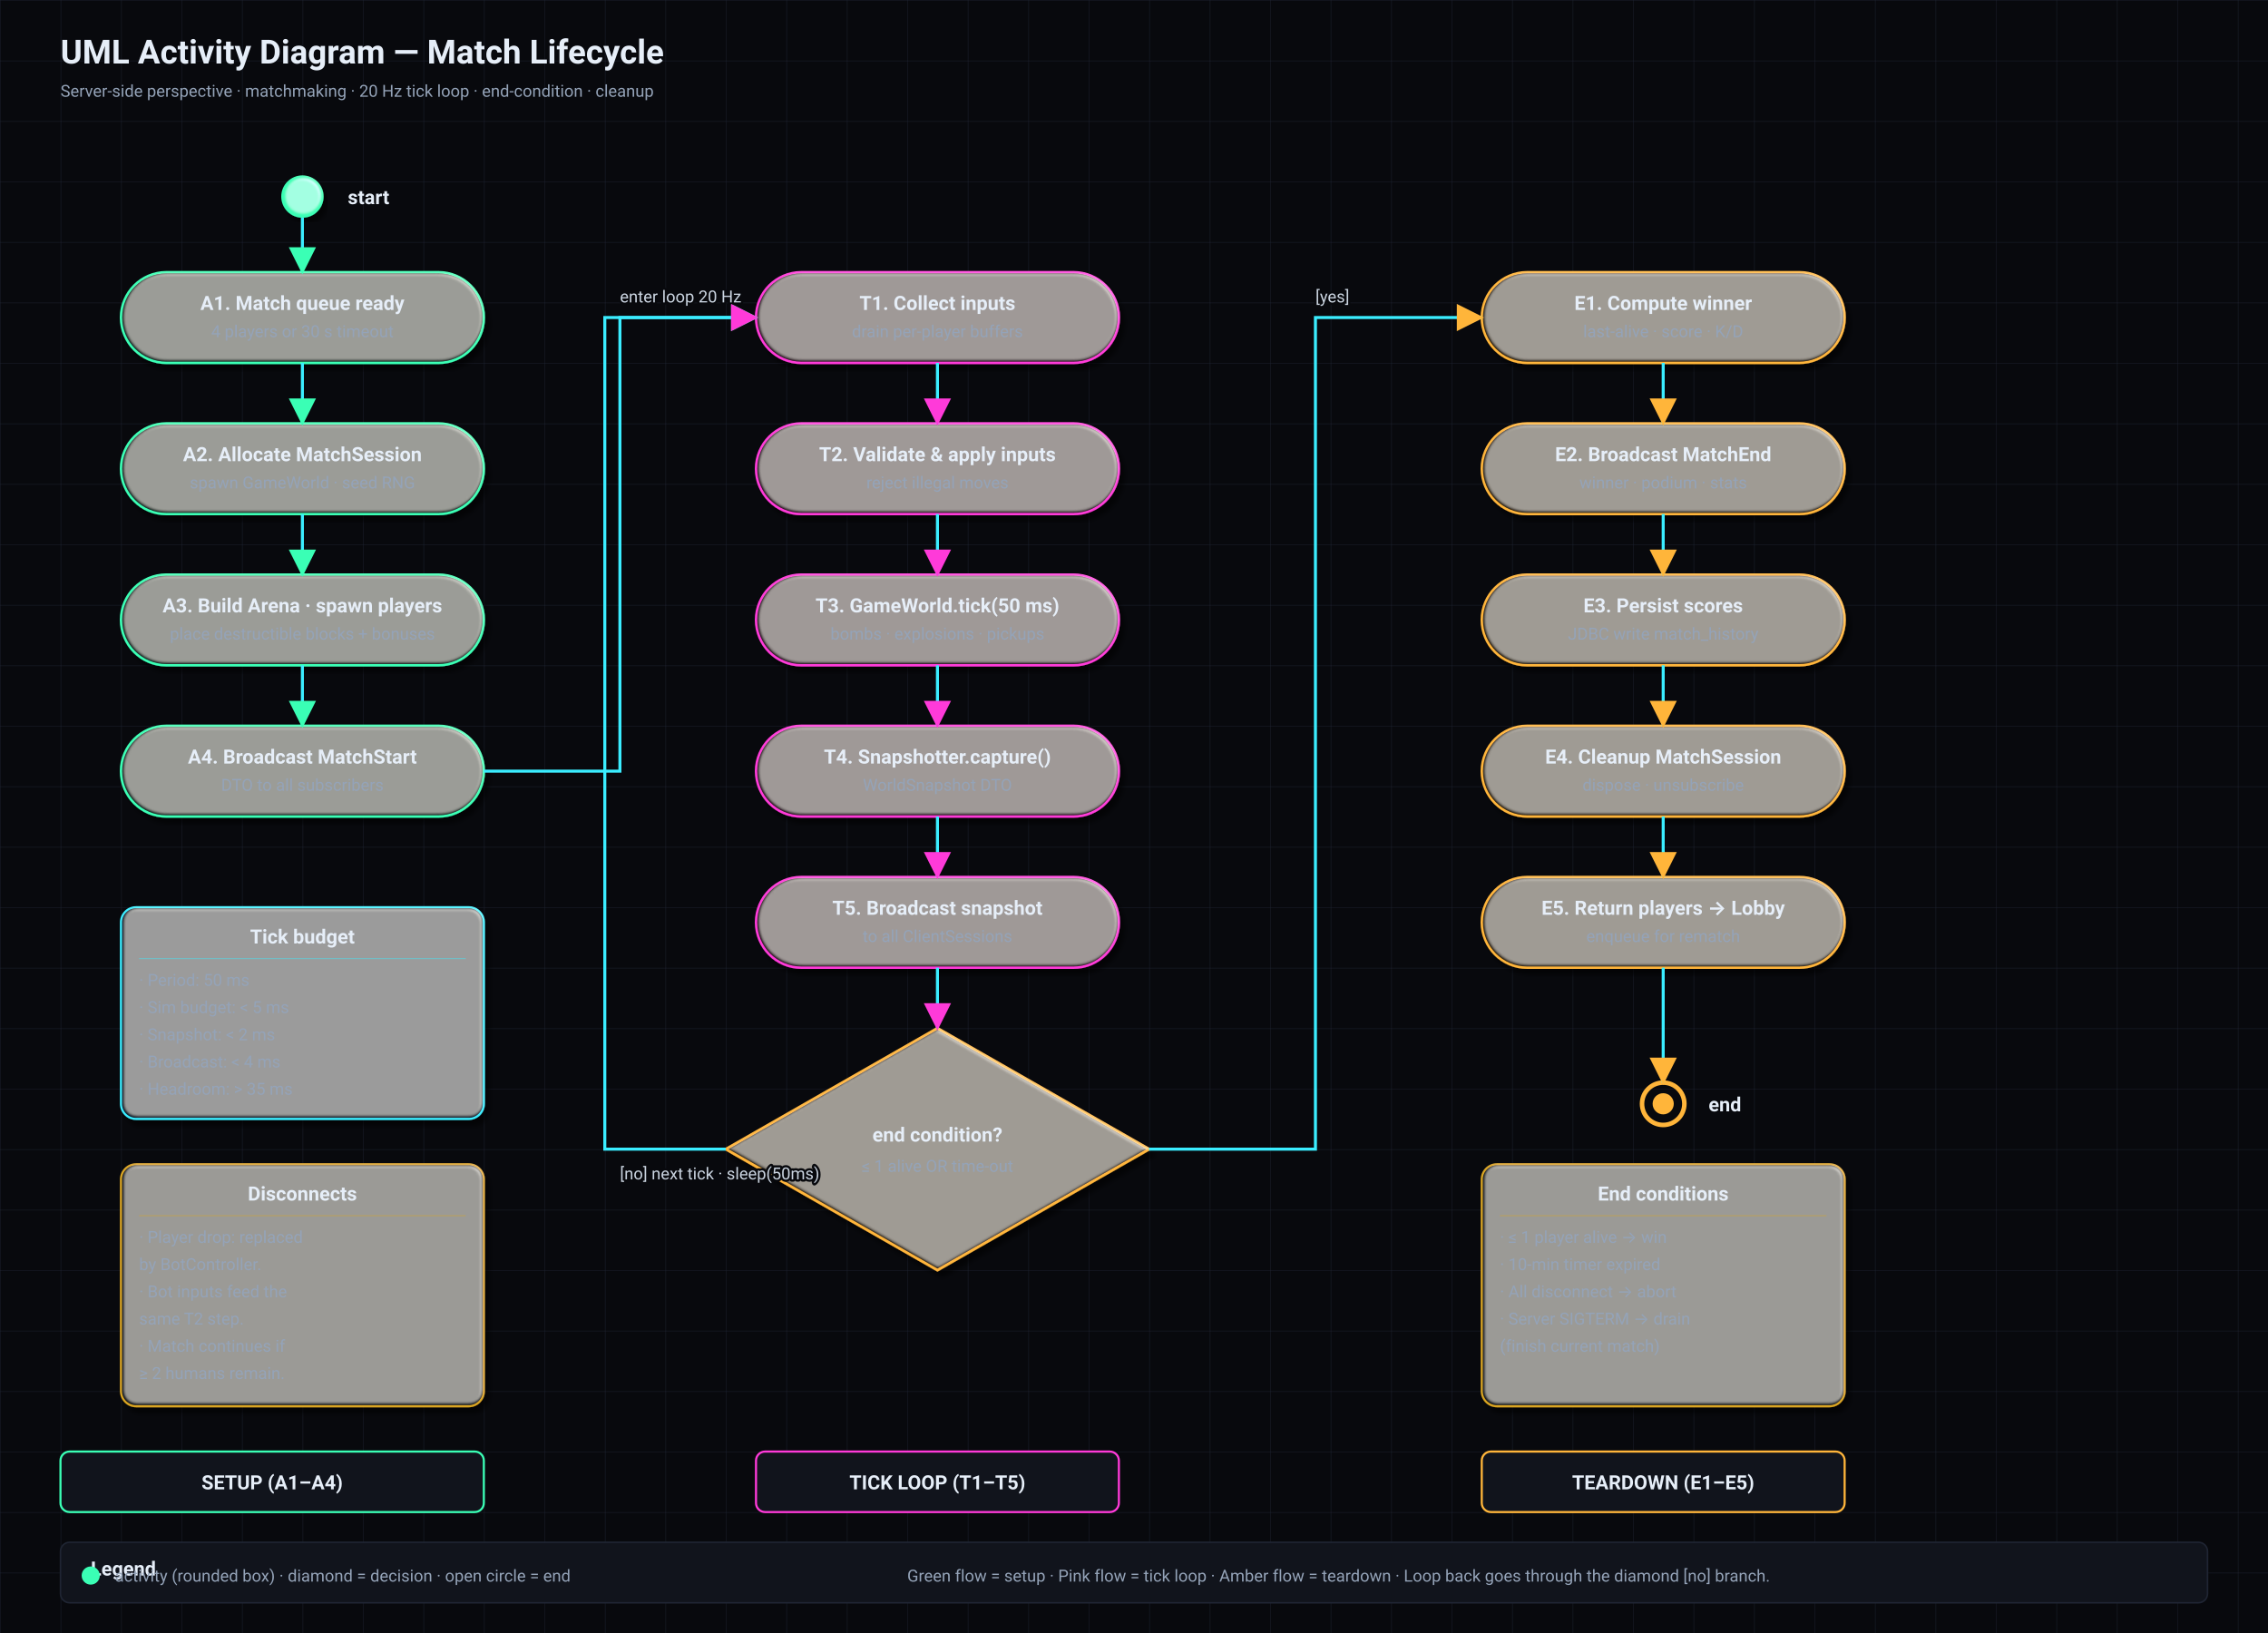
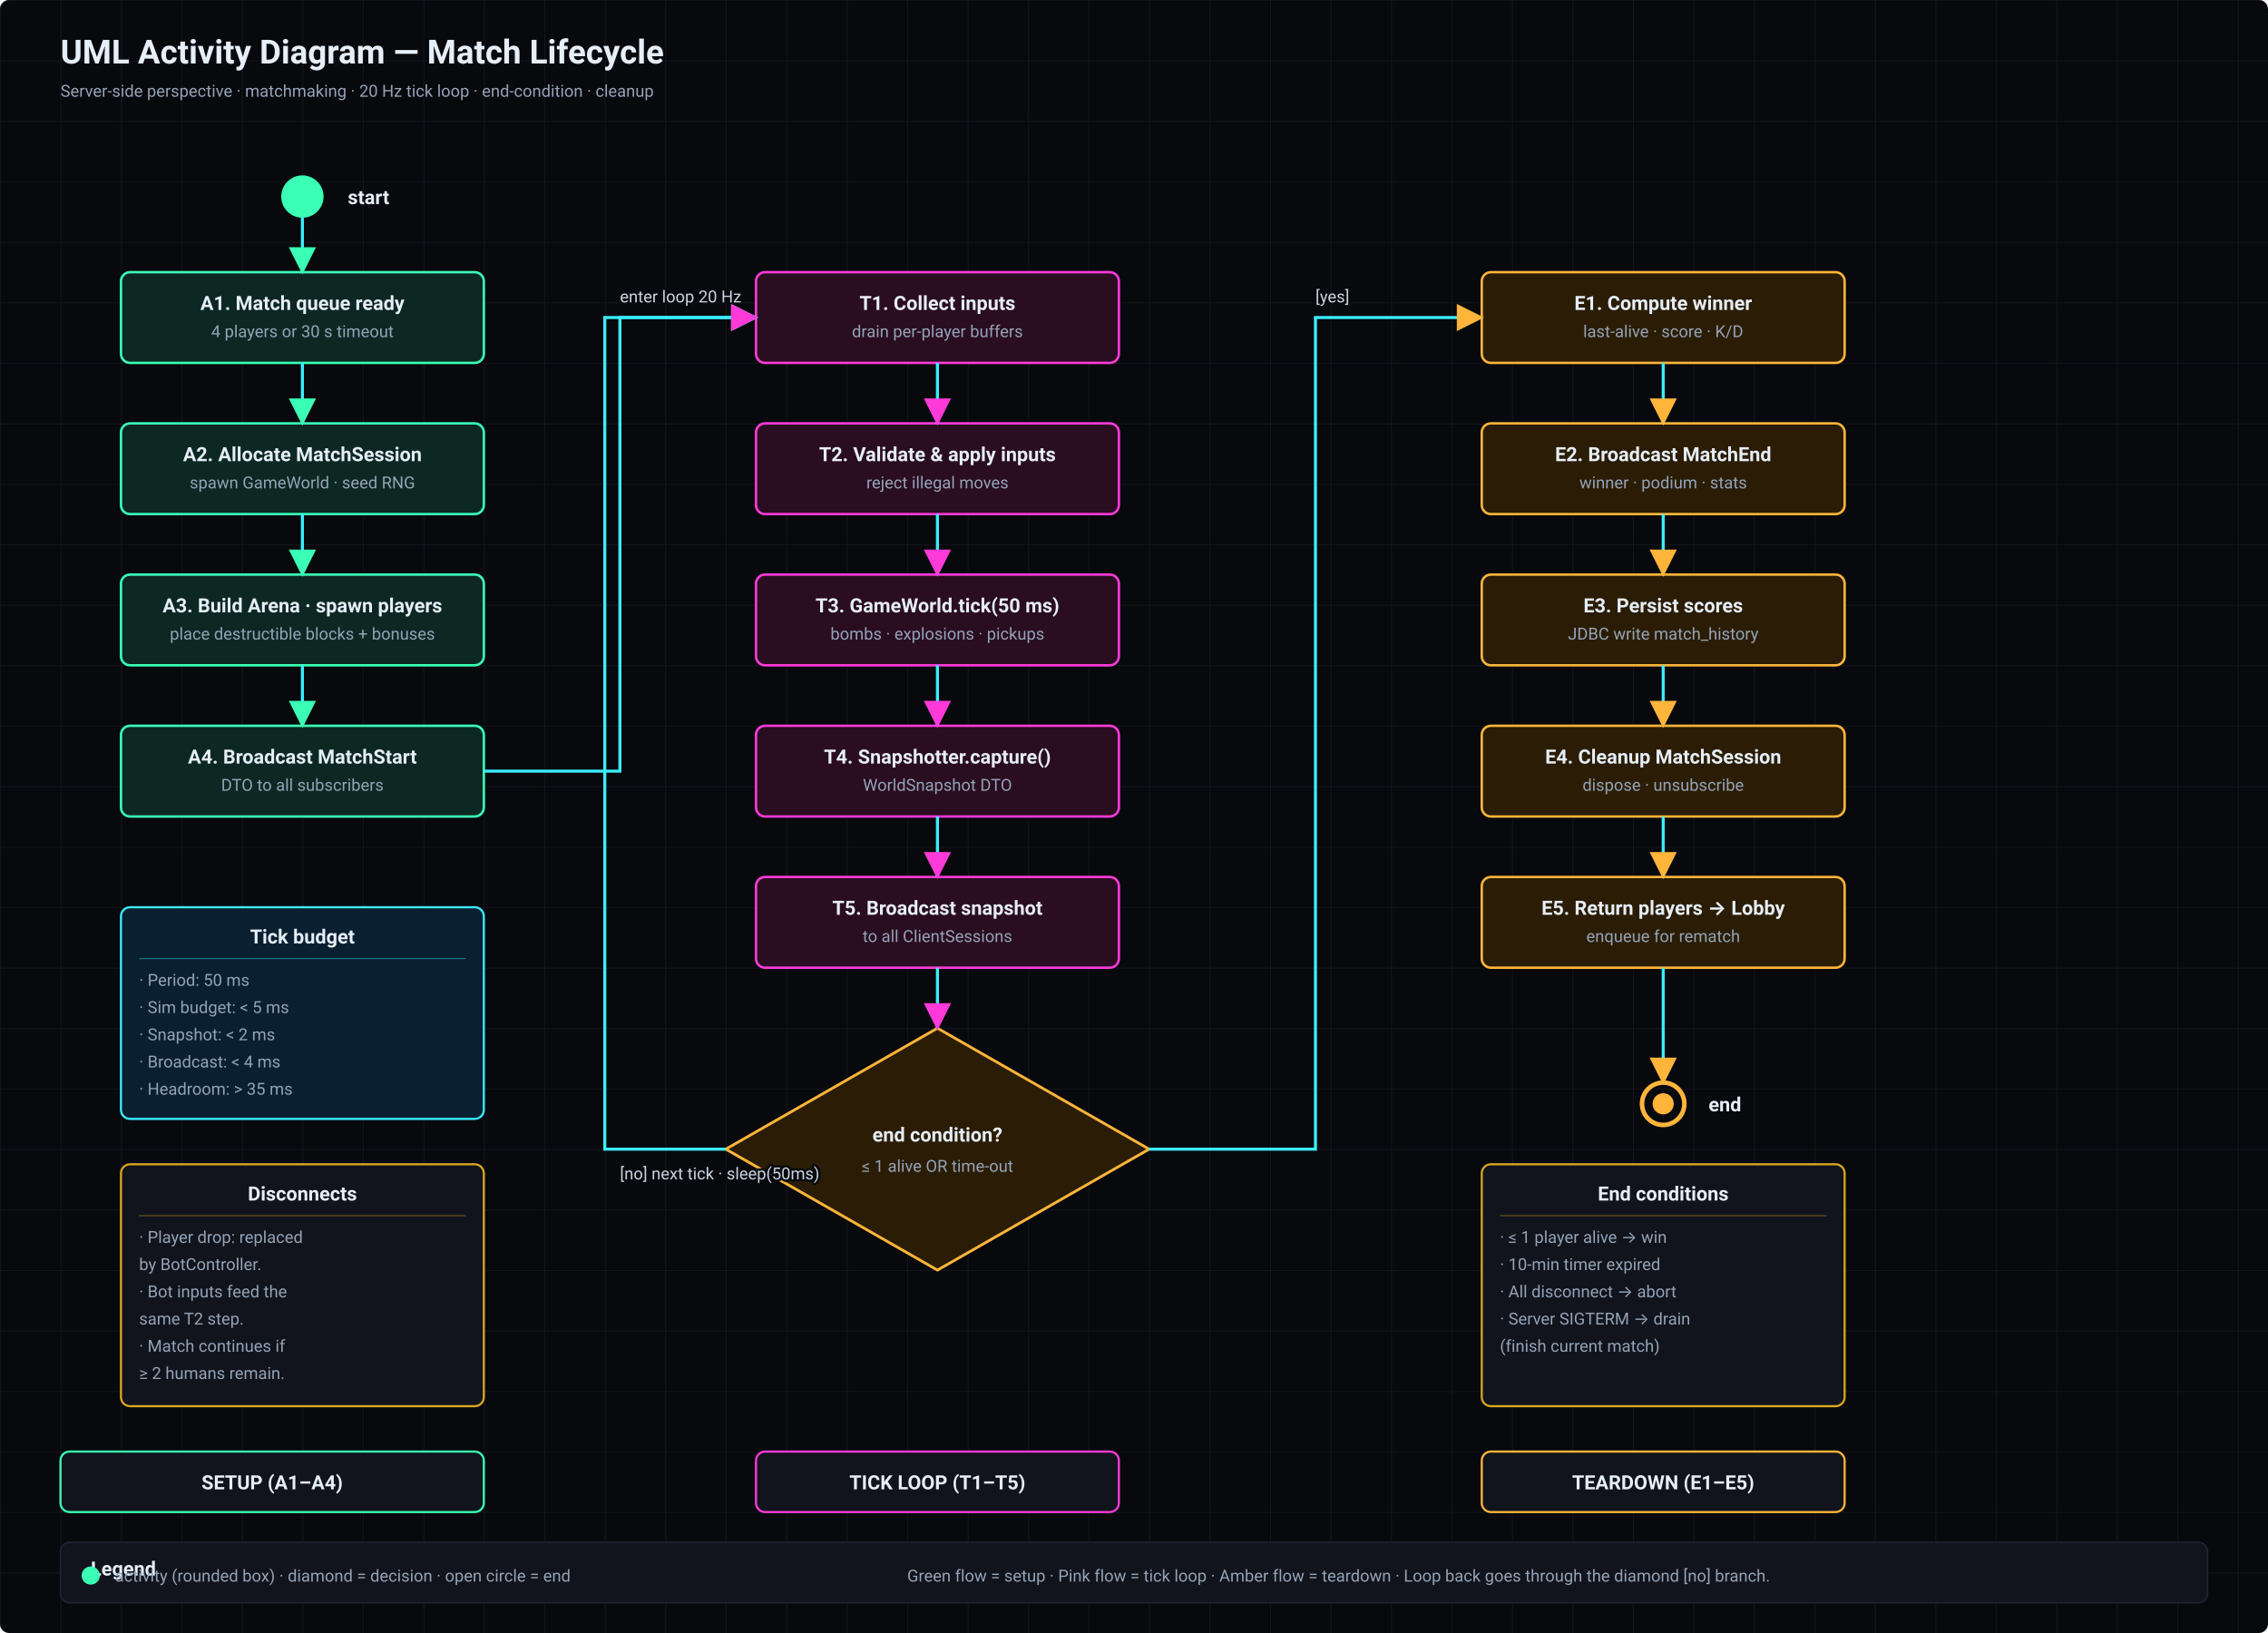
<svg xmlns="http://www.w3.org/2000/svg" viewBox="0 0 1500 1080" preserveAspectRatio="xMidYMid meet" role="img" aria-labelledby="title desc">
+   <style>
+     rect { rx: 6; ry: 6; }
+     text { font-family: -apple-system, "Segoe UI", Roboto, sans-serif; fill: #e8eef8; }
+     .ttl { font-weight: 700; font-size: 14px; }
+     .sub { font-size: 12px; fill: #9aa6b8; }
+     .edge { font-size: 11px; fill: #c5cbd6; }
+   </style>
  <defs>
-     <filter id="bx-3d-bevel" x="-10%" y="-10%" width="120%" height="120%">
-       <feGaussianBlur in="SourceAlpha" stdDeviation="1.5" result="blur" />
-       <feOffset in="blur" dx="3" dy="4" result="dropshadowAlpha" />
-       <feFlood flood-color="#000" flood-opacity="0.55" />
-       <feComposite in2="dropshadowAlpha" operator="in" result="dropshadow" />
-       <feSpecularLighting in="blur" surfaceScale="2.4" specularConstant="0.55" specularExponent="22" lighting-color="#fff8e7" result="specOut">
-         <feDistantLight azimuth="-45" elevation="65" />
-       </feSpecularLighting>
-       <feComposite in="specOut" in2="SourceAlpha" operator="in" result="specOut2" />
-       <feComposite in="SourceGraphic" in2="specOut2" operator="arithmetic" k1="0" k2="1" k3="1" k4="0" result="litPaint" />
-       <feMerge>
-         <feMergeNode in="dropshadow" />
-         <feMergeNode in="litPaint" />
-       </feMerge>
-     </filter>
    <pattern id="grid" width="40" height="40" patternUnits="userSpaceOnUse">
      <path d="M 40 0 L 0 0 0 40" fill="none" stroke="#1f2533" stroke-width="0.5" />
    </pattern>
    <marker id="arrCyan" viewBox="0 0 12 12" refX="11" refY="6" markerWidth="9" markerHeight="9" orient="auto-start-reverse">
      <path d="M0,0 L12,6 L0,12 z" fill="#3aedff" />
    </marker>
    <marker id="arrPink" viewBox="0 0 12 12" refX="11" refY="6" markerWidth="9" markerHeight="9" orient="auto-start-reverse">
      <path d="M0,0 L12,6 L0,12 z" fill="#ff3ad9" />
    </marker>
    <marker id="arrAmber" viewBox="0 0 12 12" refX="11" refY="6" markerWidth="9" markerHeight="9" orient="auto-start-reverse">
      <path d="M0,0 L12,6 L0,12 z" fill="#ffb53a" />
    </marker>
    <marker id="arrGreen" viewBox="0 0 12 12" refX="11" refY="6" markerWidth="9" markerHeight="9" orient="auto-start-reverse">
      <path d="M0,0 L12,6 L0,12 z" fill="#3affb5" />
    </marker>
  </defs>
  <style>
    text { fill: #e6eef8; font-family: -apple-system, "Segoe UI", Roboto, sans-serif; }
    .title { font-weight: 700; font-size: 22px; }
    .ttl { font-weight: 700; font-size: 13px; }
    .sub { font-size: 11px; fill: #94a3b8; }
    .edge { font-size: 11px; fill: #cbd5e1; paint-order: stroke; stroke: #08090d; stroke-width: 3px; stroke-linejoin: round; }
    .conn { fill: none; stroke-width: 2; stroke: #3aedff; }
  </style>
  <rect x="0" y="0" width="1500" height="1080" fill="#08090d" />
  <rect x="0" y="0" width="1500" height="1080" fill="url(#grid)" />
  <text x="40" y="42" class="title" fill="#daa520">UML Activity Diagram — Match Lifecycle</text>
  <text x="40" y="64" class="sub">Server-side perspective · matchmaking · 20 Hz tick loop · end-condition · cleanup</text>
-   <circle cx="200" cy="130" r="14" fill="#3affb5" filter="url(#bx-3d-bevel)" />
+   <circle cx="200" cy="130" r="14" fill="#3affb5" />
  <text x="230" y="135" class="ttl" fill="#3affb5">start</text>
-   <rect x="80" y="180" width="240" height="60" rx="30" fill="#0d2823" stroke="#3affb5" stroke-width="1.6" filter="url(#bx-3d-bevel)" />
+   <rect x="80" y="180" width="240" height="60" rx="30" fill="#0d2823" stroke="#3affb5" stroke-width="1.6" />
  <text x="200" y="205" text-anchor="middle" class="ttl" fill="#3affb5">A1. Match queue ready</text>
  <text x="200" y="223" text-anchor="middle" class="sub">4 players or 30 s timeout</text>
-   <rect x="80" y="280" width="240" height="60" rx="30" fill="#0d2823" stroke="#3affb5" stroke-width="1.6" filter="url(#bx-3d-bevel)" />
+   <rect x="80" y="280" width="240" height="60" rx="30" fill="#0d2823" stroke="#3affb5" stroke-width="1.6" />
  <text x="200" y="305" text-anchor="middle" class="ttl" fill="#3affb5">A2. Allocate MatchSession</text>
  <text x="200" y="323" text-anchor="middle" class="sub">spawn GameWorld · seed RNG</text>
-   <rect x="80" y="380" width="240" height="60" rx="30" fill="#0d2823" stroke="#3affb5" stroke-width="1.6" filter="url(#bx-3d-bevel)" />
+   <rect x="80" y="380" width="240" height="60" rx="30" fill="#0d2823" stroke="#3affb5" stroke-width="1.6" />
  <text x="200" y="405" text-anchor="middle" class="ttl" fill="#3affb5">A3. Build Arena · spawn players</text>
  <text x="200" y="423" text-anchor="middle" class="sub">place destructible blocks + bonuses</text>
-   <rect x="80" y="480" width="240" height="60" rx="30" fill="#0d2823" stroke="#3affb5" stroke-width="1.6" filter="url(#bx-3d-bevel)" />
+   <rect x="80" y="480" width="240" height="60" rx="30" fill="#0d2823" stroke="#3affb5" stroke-width="1.6" />
  <text x="200" y="505" text-anchor="middle" class="ttl" fill="#3affb5">A4. Broadcast MatchStart</text>
  <text x="200" y="523" text-anchor="middle" class="sub">DTO to all subscribers</text>
-   <rect x="500" y="180" width="240" height="60" rx="30" fill="#2a0d20" stroke="#ff3ad9" stroke-width="1.6" filter="url(#bx-3d-bevel)" />
+   <rect x="500" y="180" width="240" height="60" rx="30" fill="#2a0d20" stroke="#ff3ad9" stroke-width="1.6" />
  <text x="620" y="205" text-anchor="middle" class="ttl" fill="#ff3ad9">T1. Collect inputs</text>
  <text x="620" y="223" text-anchor="middle" class="sub">drain per-player buffers</text>
-   <rect x="500" y="280" width="240" height="60" rx="30" fill="#2a0d20" stroke="#ff3ad9" stroke-width="1.6" filter="url(#bx-3d-bevel)" />
+   <rect x="500" y="280" width="240" height="60" rx="30" fill="#2a0d20" stroke="#ff3ad9" stroke-width="1.6" />
  <text x="620" y="305" text-anchor="middle" class="ttl" fill="#ff3ad9">T2. Validate &amp; apply inputs</text>
  <text x="620" y="323" text-anchor="middle" class="sub">reject illegal moves</text>
-   <rect x="500" y="380" width="240" height="60" rx="30" fill="#2a0d20" stroke="#ff3ad9" stroke-width="1.6" filter="url(#bx-3d-bevel)" />
+   <rect x="500" y="380" width="240" height="60" rx="30" fill="#2a0d20" stroke="#ff3ad9" stroke-width="1.6" />
  <text x="620" y="405" text-anchor="middle" class="ttl" fill="#ff3ad9">T3. GameWorld.tick(50 ms)</text>
  <text x="620" y="423" text-anchor="middle" class="sub">bombs · explosions · pickups</text>
-   <rect x="500" y="480" width="240" height="60" rx="30" fill="#2a0d20" stroke="#ff3ad9" stroke-width="1.6" filter="url(#bx-3d-bevel)" />
+   <rect x="500" y="480" width="240" height="60" rx="30" fill="#2a0d20" stroke="#ff3ad9" stroke-width="1.6" />
  <text x="620" y="505" text-anchor="middle" class="ttl" fill="#ff3ad9">T4. Snapshotter.capture()</text>
  <text x="620" y="523" text-anchor="middle" class="sub">WorldSnapshot DTO</text>
-   <rect x="500" y="580" width="240" height="60" rx="30" fill="#2a0d20" stroke="#ff3ad9" stroke-width="1.6" filter="url(#bx-3d-bevel)" />
+   <rect x="500" y="580" width="240" height="60" rx="30" fill="#2a0d20" stroke="#ff3ad9" stroke-width="1.6" />
  <text x="620" y="605" text-anchor="middle" class="ttl" fill="#ff3ad9">T5. Broadcast snapshot</text>
  <text x="620" y="623" text-anchor="middle" class="sub">to all ClientSessions</text>
-   <polygon points="620,680 760,760 620,840 480,760" fill="#2b1d05" stroke="#ffb53a" stroke-width="1.8" filter="url(#bx-3d-bevel)" />
+   <polygon points="620,680 760,760 620,840 480,760" fill="#2b1d05" stroke="#ffb53a" stroke-width="1.8" />
  <text x="620" y="755" text-anchor="middle" class="ttl" fill="#ffb53a">end condition?</text>
  <text x="620" y="775" text-anchor="middle" class="sub">≤ 1 alive  OR  time-out</text>
-   <rect x="980" y="180" width="240" height="60" rx="30" fill="#2b1d05" stroke="#ffb53a" stroke-width="1.6" filter="url(#bx-3d-bevel)" />
+   <rect x="980" y="180" width="240" height="60" rx="30" fill="#2b1d05" stroke="#ffb53a" stroke-width="1.6" />
  <text x="1100" y="205" text-anchor="middle" class="ttl" fill="#ffb53a">E1. Compute winner</text>
  <text x="1100" y="223" text-anchor="middle" class="sub">last-alive · score · K/D</text>
-   <rect x="980" y="280" width="240" height="60" rx="30" fill="#2b1d05" stroke="#ffb53a" stroke-width="1.6" filter="url(#bx-3d-bevel)" />
+   <rect x="980" y="280" width="240" height="60" rx="30" fill="#2b1d05" stroke="#ffb53a" stroke-width="1.6" />
  <text x="1100" y="305" text-anchor="middle" class="ttl" fill="#ffb53a">E2. Broadcast MatchEnd</text>
  <text x="1100" y="323" text-anchor="middle" class="sub">winner · podium · stats</text>
-   <rect x="980" y="380" width="240" height="60" rx="30" fill="#2b1d05" stroke="#ffb53a" stroke-width="1.6" filter="url(#bx-3d-bevel)" />
+   <rect x="980" y="380" width="240" height="60" rx="30" fill="#2b1d05" stroke="#ffb53a" stroke-width="1.6" />
  <text x="1100" y="405" text-anchor="middle" class="ttl" fill="#ffb53a">E3. Persist scores</text>
  <text x="1100" y="423" text-anchor="middle" class="sub">JDBC write match_history</text>
-   <rect x="980" y="480" width="240" height="60" rx="30" fill="#2b1d05" stroke="#ffb53a" stroke-width="1.6" filter="url(#bx-3d-bevel)" />
+   <rect x="980" y="480" width="240" height="60" rx="30" fill="#2b1d05" stroke="#ffb53a" stroke-width="1.6" />
  <text x="1100" y="505" text-anchor="middle" class="ttl" fill="#ffb53a">E4. Cleanup MatchSession</text>
  <text x="1100" y="523" text-anchor="middle" class="sub">dispose · unsubscribe</text>
-   <rect x="980" y="580" width="240" height="60" rx="30" fill="#2b1d05" stroke="#ffb53a" stroke-width="1.6" filter="url(#bx-3d-bevel)" />
+   <rect x="980" y="580" width="240" height="60" rx="30" fill="#2b1d05" stroke="#ffb53a" stroke-width="1.6" />
  <text x="1100" y="605" text-anchor="middle" class="ttl" fill="#ffb53a">E5. Return players → Lobby</text>
  <text x="1100" y="623" text-anchor="middle" class="sub">enqueue for rematch</text>
  <circle cx="1100" cy="730" r="14" fill="none" stroke="#ffb53a" stroke-width="3" />
  <circle cx="1100" cy="730" r="7" fill="#ffb53a" />
  <text x="1130" y="735" class="ttl" fill="#ffb53a">end</text>
  <path class="conn" d="M 200,144 V 180" stroke="#3affb5" marker-end="url(#arrGreen)" />
  <path class="conn" d="M 200,240 V 280" stroke="#3affb5" marker-end="url(#arrGreen)" />
  <path class="conn" d="M 200,340 V 380" stroke="#3affb5" marker-end="url(#arrGreen)" />
  <path class="conn" d="M 200,440 V 480" stroke="#3affb5" marker-end="url(#arrGreen)" />
  <path class="conn" d="M 320,510 H 410 V 210 H 500" stroke="#3affb5" marker-end="url(#arrGreen)" />
  <text x="410" y="200" class="edge" fill="#3affb5">enter loop  20 Hz</text>
  <path class="conn" d="M 620,240 V 280" marker-end="url(#arrPink)" stroke="#ff3ad9" />
  <path class="conn" d="M 620,340 V 380" marker-end="url(#arrPink)" stroke="#ff3ad9" />
  <path class="conn" d="M 620,440 V 480" marker-end="url(#arrPink)" stroke="#ff3ad9" />
  <path class="conn" d="M 620,540 V 580" marker-end="url(#arrPink)" stroke="#ff3ad9" />
  <path class="conn" d="M 620,640 V 680" marker-end="url(#arrPink)" stroke="#ff3ad9" />
  <path class="conn" d="M 480,760 H 400 V 210 H 500" marker-end="url(#arrPink)" stroke="#ff3ad9" />
  <text x="410" y="780" class="edge" fill="#ff3ad9">[no]  next tick · sleep(50ms)</text>
  <path class="conn" d="M 760,760 H 870 V 210 H 980" marker-end="url(#arrAmber)" stroke="#ffb53a" />
  <text x="870" y="200" class="edge" fill="#ffb53a">[yes]</text>
  <path class="conn" d="M 1100,240 V 280" marker-end="url(#arrAmber)" stroke="#ffb53a" />
  <path class="conn" d="M 1100,340 V 380" marker-end="url(#arrAmber)" stroke="#ffb53a" />
  <path class="conn" d="M 1100,440 V 480" marker-end="url(#arrAmber)" stroke="#ffb53a" />
  <path class="conn" d="M 1100,540 V 580" marker-end="url(#arrAmber)" stroke="#ffb53a" />
  <path class="conn" d="M 1100,640 V 716" marker-end="url(#arrAmber)" stroke="#ffb53a" />
-   <rect x="80" y="600" width="240" height="140" rx="10" fill="#0a2030" stroke="#3aedff" stroke-width="1.4" filter="url(#bx-3d-bevel)" />
+   <rect x="80" y="600" width="240" height="140" rx="10" fill="#0a2030" stroke="#3aedff" stroke-width="1.4" />
  <text x="200" y="624" text-anchor="middle" class="ttl" fill="#3aedff">Tick budget</text>
  <line x1="92" y1="634" x2="308" y2="634" stroke="#3aedff" stroke-width="0.6" opacity="0.5" />
  <text x="92" y="652" class="sub">·  Period:  50 ms</text>
  <text x="92" y="670" class="sub">·  Sim budget:  &lt; 5 ms</text>
  <text x="92" y="688" class="sub">·  Snapshot:  &lt; 2 ms</text>
  <text x="92" y="706" class="sub">·  Broadcast:  &lt; 4 ms</text>
  <text x="92" y="724" class="sub">·  Headroom:  &gt; 35 ms</text>
-   <rect x="80" y="770" width="240" height="160" rx="10" fill="#11141c" stroke="#daa520" stroke-width="1.4" filter="url(#bx-3d-bevel)" />
+   <rect x="80" y="770" width="240" height="160" rx="10" fill="#11141c" stroke="#daa520" stroke-width="1.4" />
  <text x="200" y="794" text-anchor="middle" class="ttl" fill="#daa520">Disconnects</text>
  <line x1="92" y1="804" x2="308" y2="804" stroke="#daa520" stroke-width="0.6" opacity="0.5" />
  <text x="92" y="822" class="sub">·  Player drop: replaced</text>
  <text x="92" y="840" class="sub">   by BotController.</text>
  <text x="92" y="858" class="sub">·  Bot inputs feed the</text>
  <text x="92" y="876" class="sub">   same T2 step.</text>
  <text x="92" y="894" class="sub">·  Match continues if</text>
  <text x="92" y="912" class="sub">   ≥ 2 humans remain.</text>
-   <rect x="980" y="770" width="240" height="160" rx="10" fill="#11141c" stroke="#daa520" stroke-width="1.4" filter="url(#bx-3d-bevel)" />
+   <rect x="980" y="770" width="240" height="160" rx="10" fill="#11141c" stroke="#daa520" stroke-width="1.4" />
  <text x="1100" y="794" text-anchor="middle" class="ttl" fill="#daa520">End conditions</text>
  <line x1="992" y1="804" x2="1208" y2="804" stroke="#daa520" stroke-width="0.6" opacity="0.5" />
  <text x="992" y="822" class="sub">·  ≤ 1 player alive  →  win</text>
  <text x="992" y="840" class="sub">·  10-min timer expired</text>
  <text x="992" y="858" class="sub">·  All disconnect  →  abort</text>
  <text x="992" y="876" class="sub">·  Server SIGTERM  →  drain</text>
  <text x="992" y="894" class="sub">   (finish current match)</text>
  <rect x="40" y="960" width="280" height="40" rx="6" fill="#11141c" stroke="#3affb5" stroke-width="1.4" />
  <text x="180" y="985" text-anchor="middle" class="ttl" fill="#3affb5">SETUP  (A1–A4)</text>
  <rect x="500" y="960" width="240" height="40" rx="6" fill="#11141c" stroke="#ff3ad9" stroke-width="1.4" />
  <text x="620" y="985" text-anchor="middle" class="ttl" fill="#ff3ad9">TICK LOOP  (T1–T5)</text>
  <rect x="980" y="960" width="240" height="40" rx="6" fill="#11141c" stroke="#ffb53a" stroke-width="1.4" />
  <text x="1100" y="985" text-anchor="middle" class="ttl" fill="#ffb53a">TEARDOWN  (E1–E5)</text>
  <rect x="40" y="1020" width="1420" height="40" rx="6" fill="#11141c" stroke="#1f2533" stroke-width="1" />
  <text x="60" y="1042" class="ttl" fill="#daa520">Legend</text>
  <circle cx="60" cy="1042" r="6" fill="#3affb5" />
  <text x="76" y="1046" class="sub">activity (rounded box) · diamond = decision · open circle = end</text>
  <text x="600" y="1046" class="sub">Green flow = setup · Pink flow = tick loop · Amber flow = teardown · Loop back goes through the diamond [no] branch.</text>
</svg>
